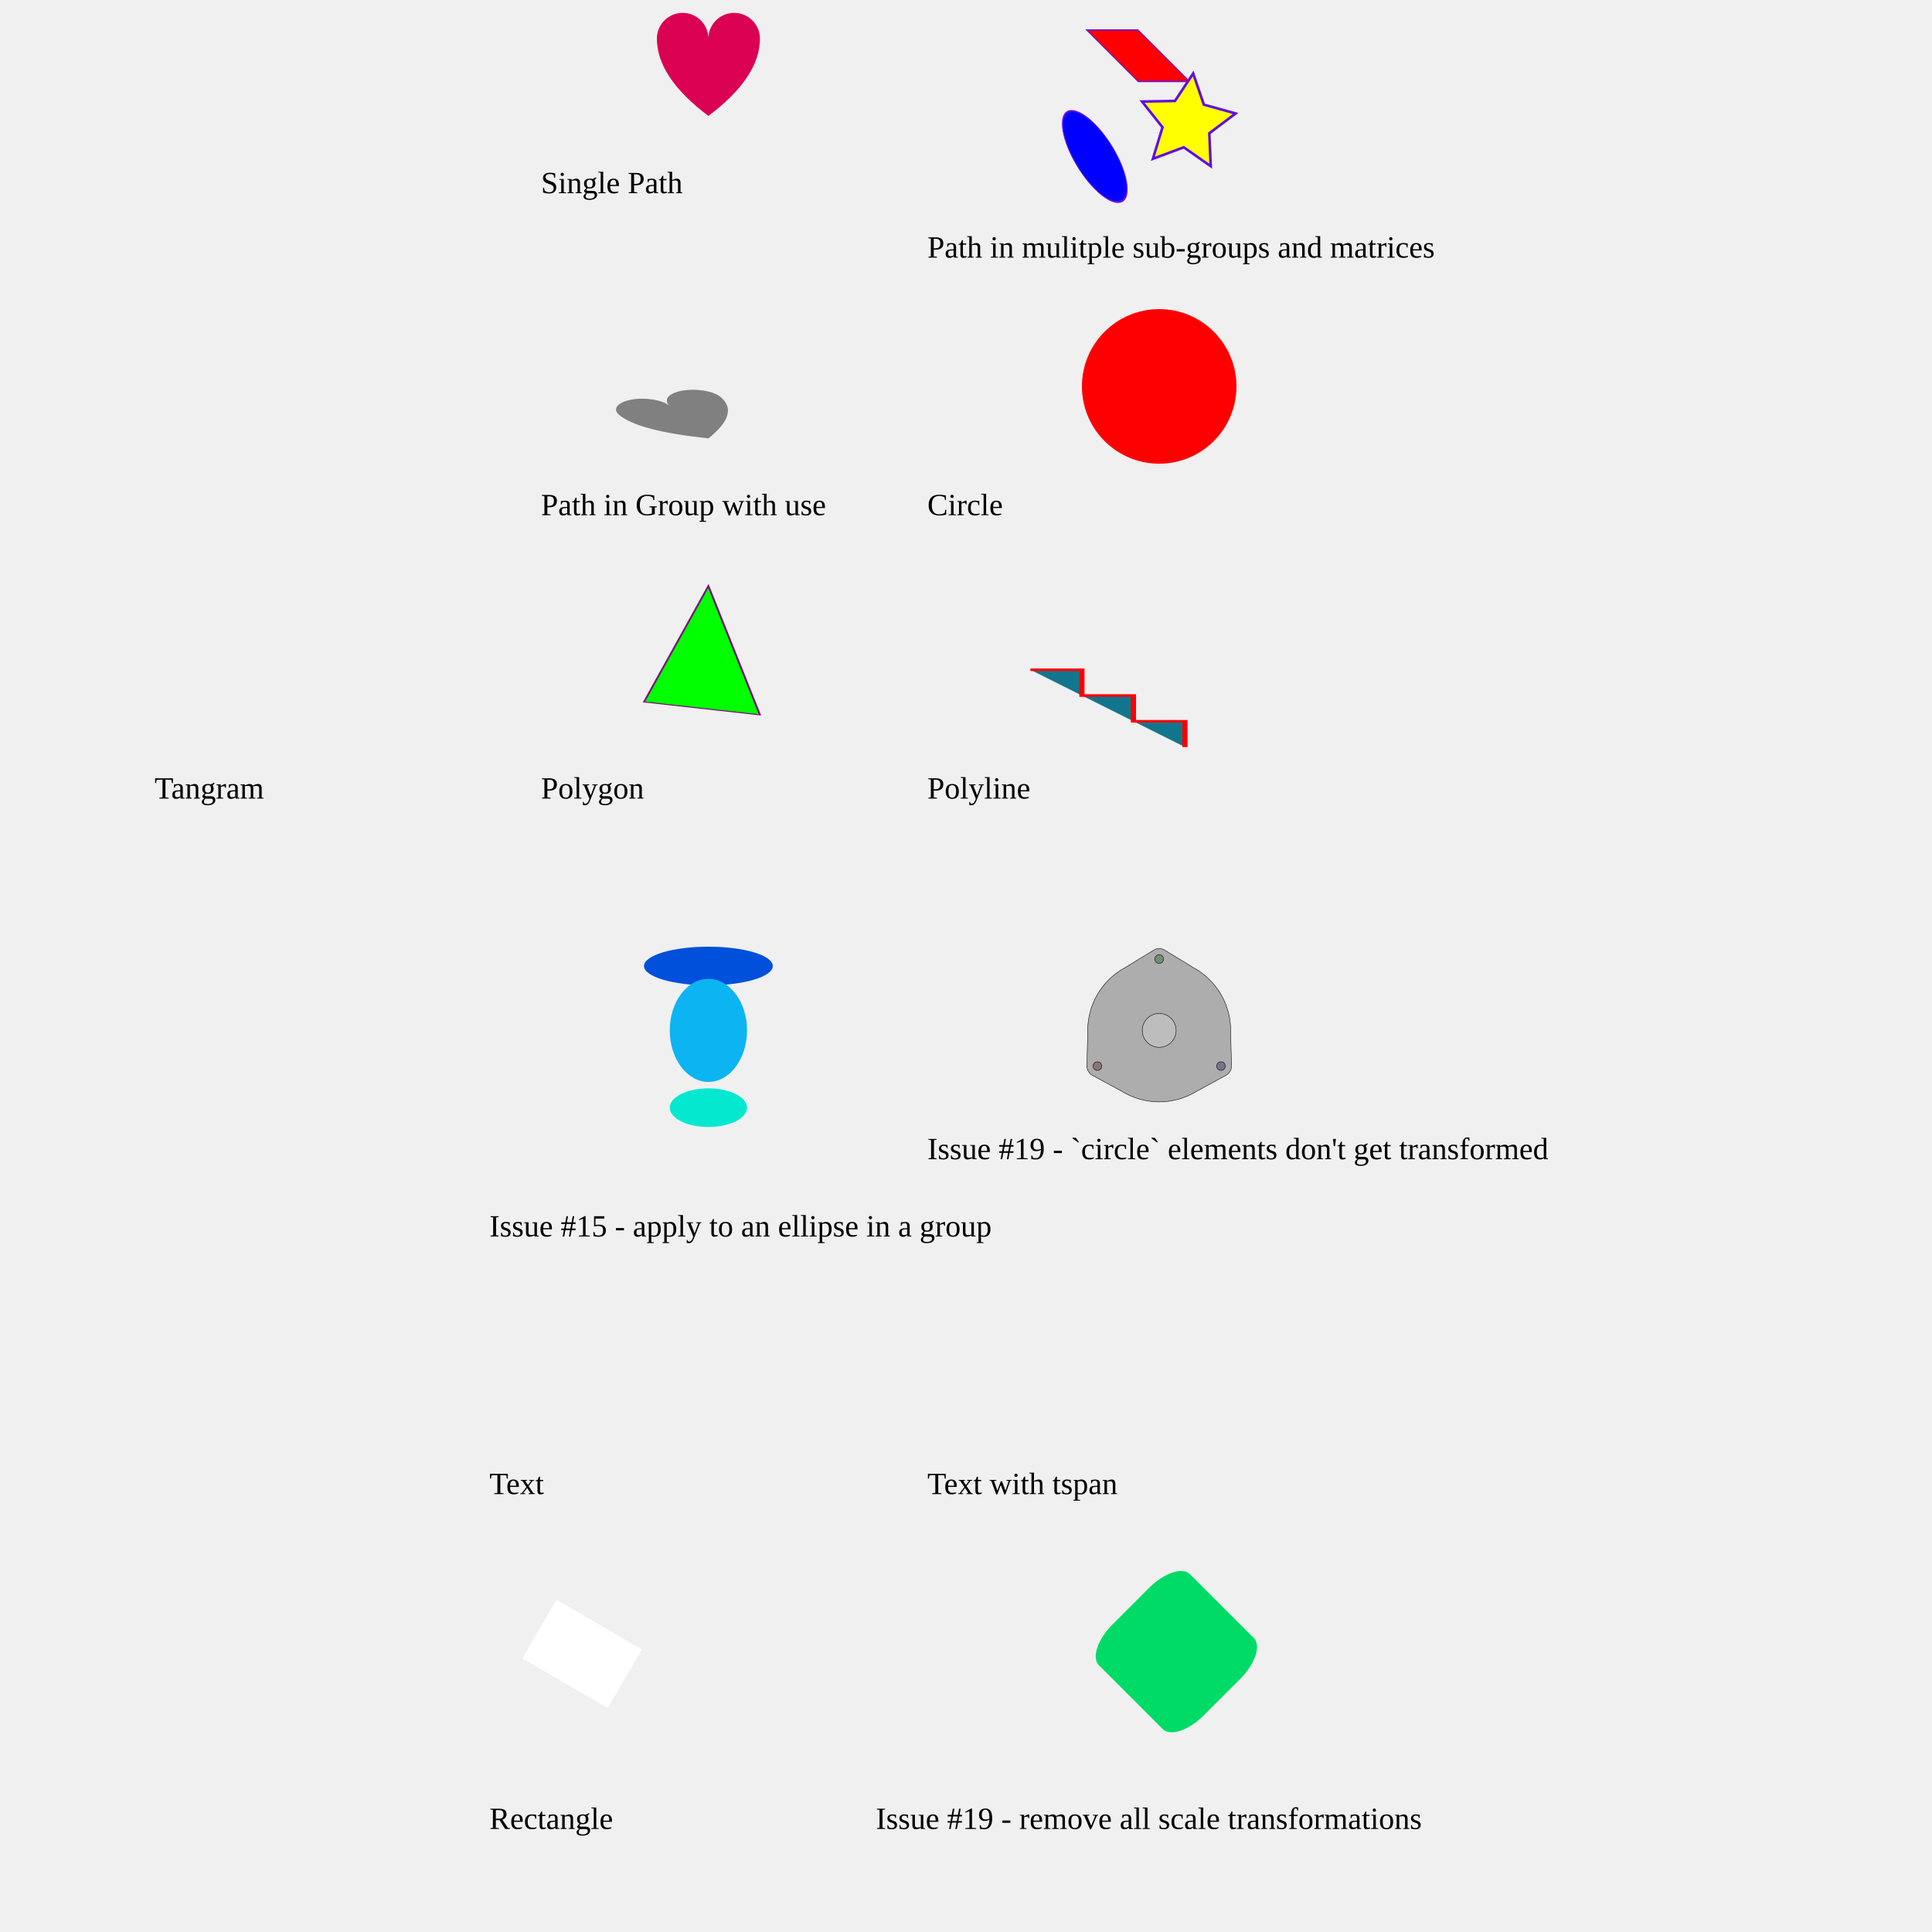
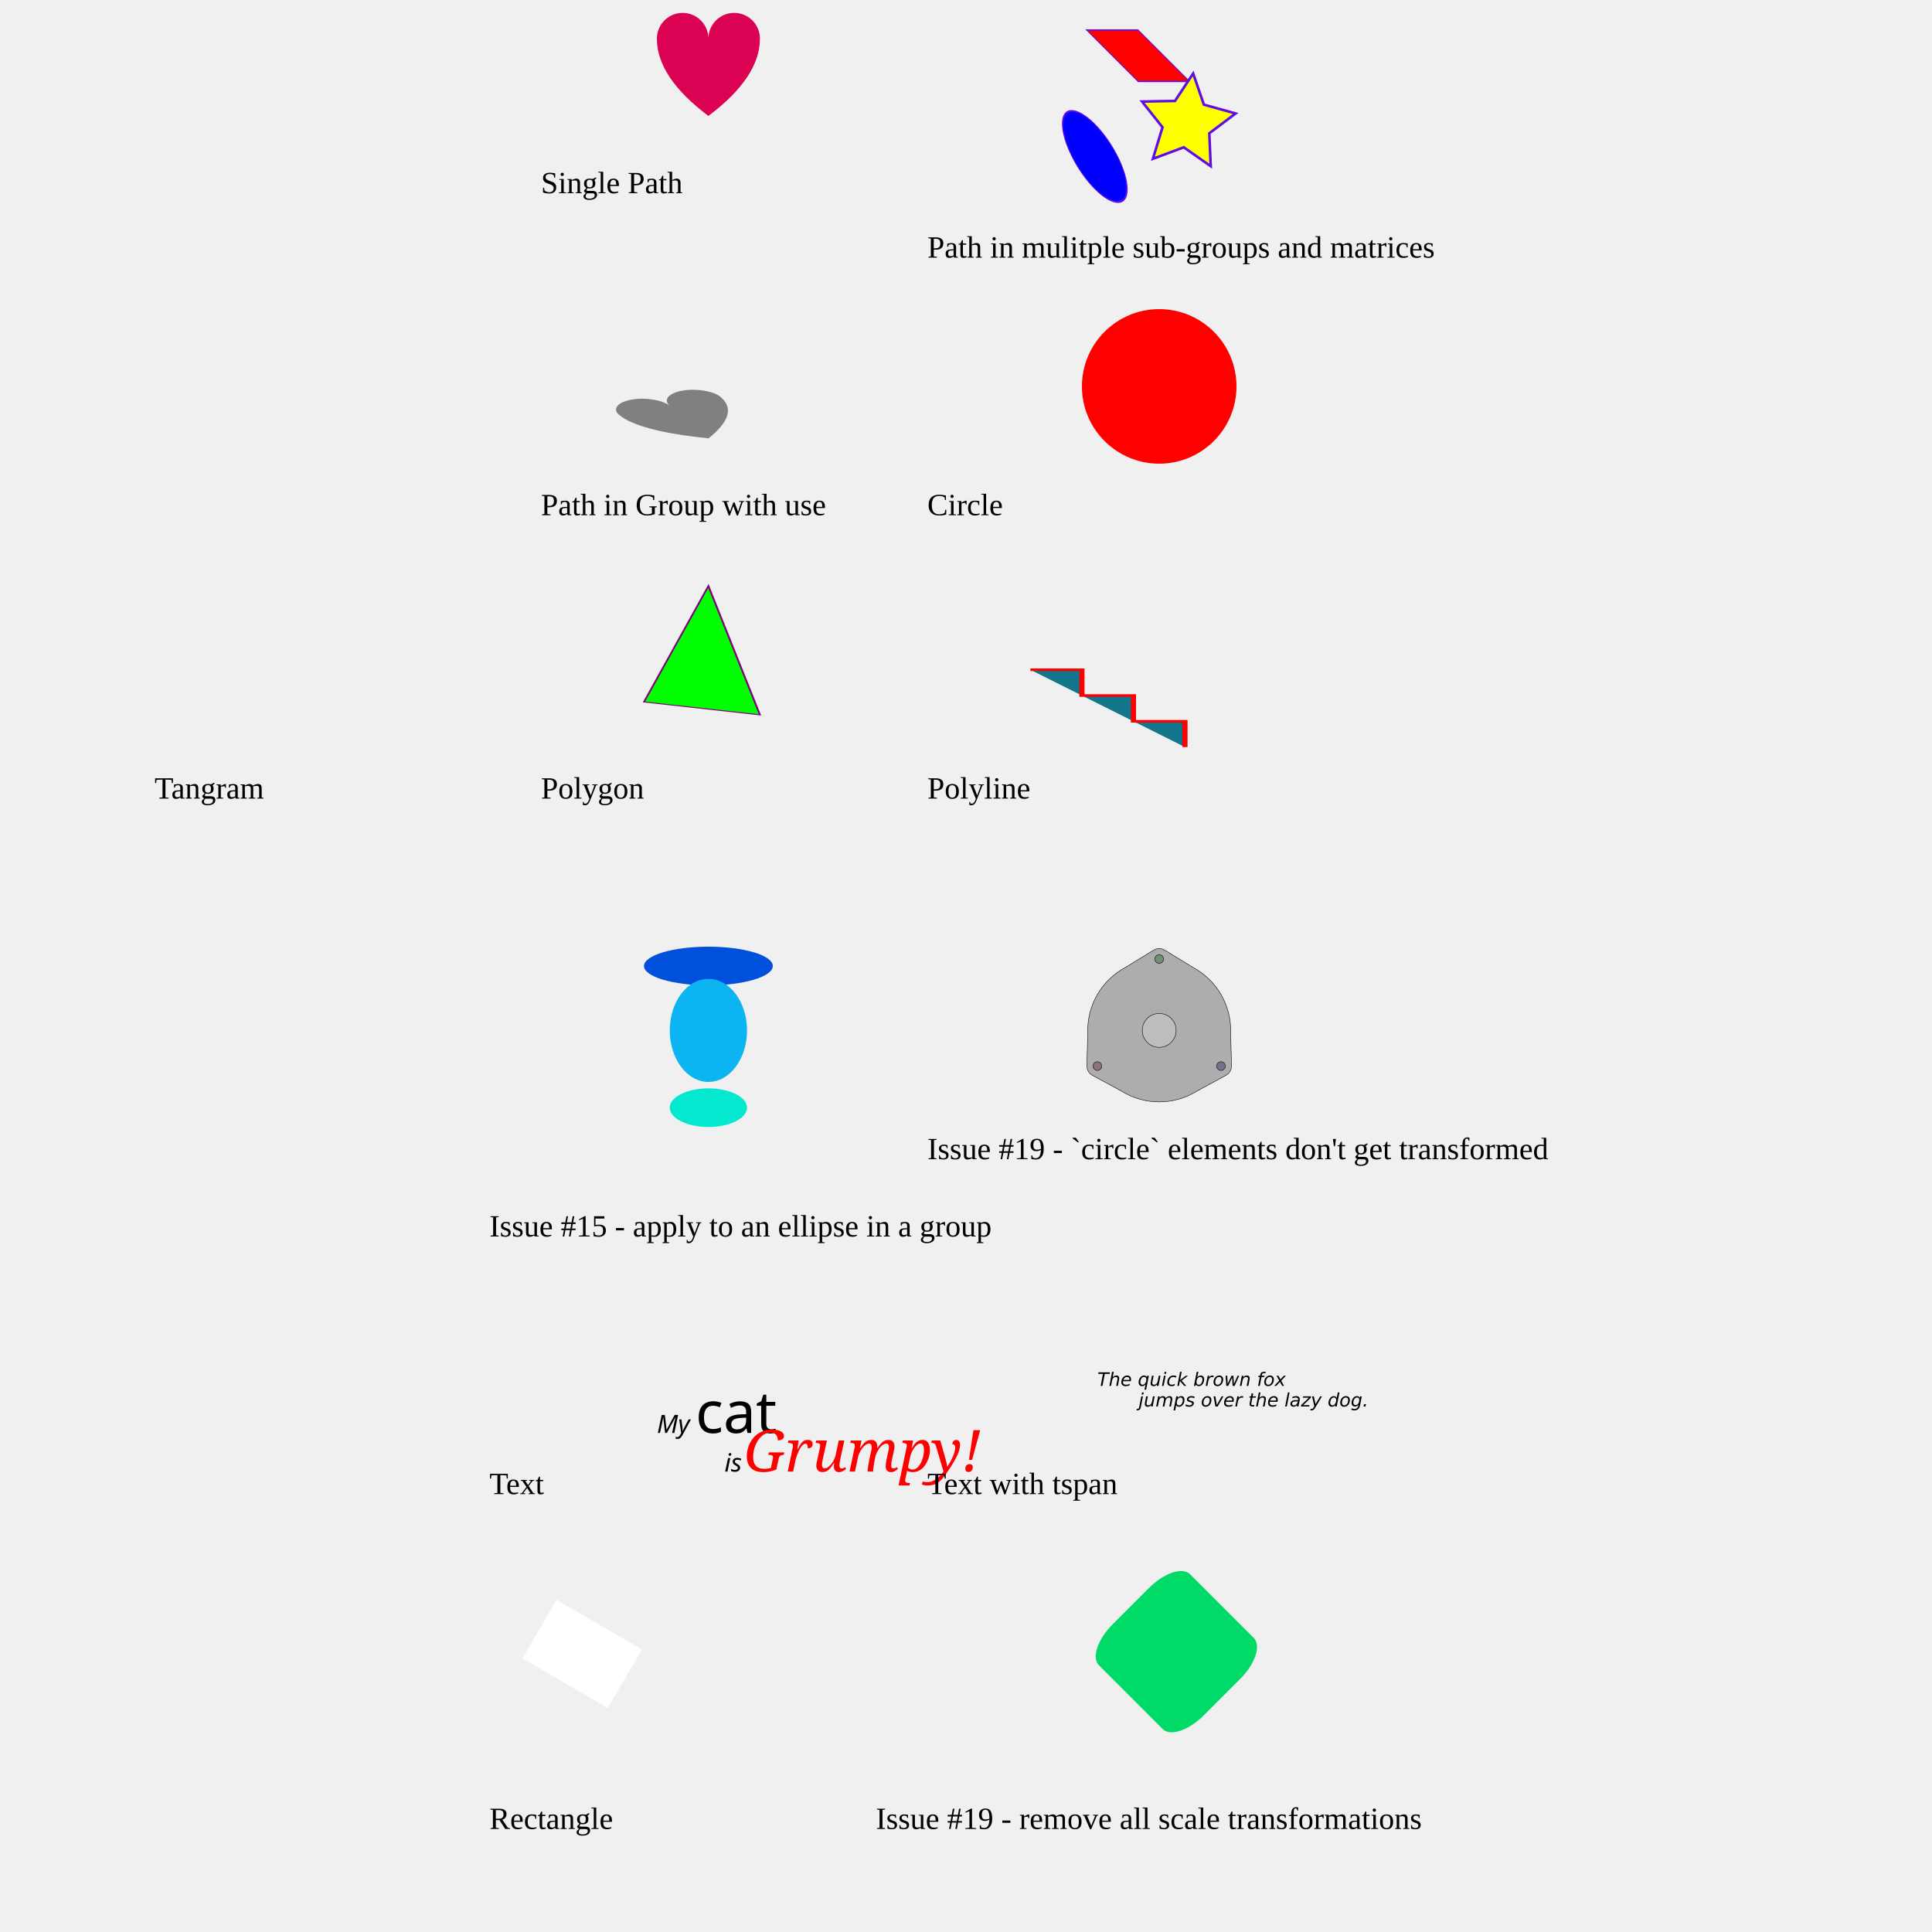
<svg xmlns="http://www.w3.org/2000/svg" viewBox="0 0 1500 1500">
  <style>
    text.desc {
      font-size: 24px;
    }
  </style>
  <text class="desc" x="420" y="150">Single Path</text>
  <path id="heart" d="M 10,30 A 20,20 0,0,1 50,30 A 20,20 0,0,1 90,30 Q 90,60 50,90 Q 10,60 10,30 z" transform="translate(500,0)" style="fill:#db0153" />
  <text class="desc" x="420" y="400">Path in Group with use</text>
  <g id="test-path-group" transform="translate(500, 250)">
    <g id="tpg_1" fill="grey" transform="rotate(-10 50 100)                 translate(-36 45.5)                 skewX(40)                 scale(1 0.5)">
      <path id="heart2" d="M 10,30 A 20,20 0,0,1 50,30 A 20,20 0,0,1 90,30 Q 90,60 50,90 Q 10,60 10,30 z" />
    </g>
  </g>
  <text class="desc" x="720" y="200">Path in mulitple sub-groups and matrices</text>
  <g id="mulitple-sub-groups" transform="translate(750, 0)">
    <g id="msg-1" transform="matrix(1,0,0,1,4,-20)">
      <g id="msg-2" transform="matrix(0.5,0,0,0.5,0,0)">
        <path id="msg-rectangle" style="fill:red;stroke-width:2;stroke:#5f0ce8" d="M 92.642,86.498 H 172.642 V 166.498 H 92.642 Z" transform="matrix(1,0,1,1,0,0)" />
        <path id="msg-circle" style="fill:blue;stroke-width:2;stroke:#5f0ce8" d="m 242,91 a 50,50 0 0 1 -50,50 50,50 0 0 1 -50,-50 50,50 0 0 1 50,-50 50,50 0 0 1 50,50 z" transform="matrix(1,1,0,1,0,0)" />
      </g>
      <path id="msg-star" style="fill:yellow;stroke-width:2;stroke:#5f0ce8" d="m 186.001,149.023 -20.942,-14.665 -23.953,8.938 7.476,-24.449 -15.902,-20.018 25.562,-0.445 14.125,-21.31 8.323,24.173 24.632,6.848 -20.418,15.385 z" />
    </g>
  </g>
  <text class="desc" x="720" y="400">Circle</text>
  <circle id="circle" cx="0" cy="0" r="30" style="fill:red;stroke-width:1.5" transform="translate(900, 300) scale(2)" />
  <text class="desc" x="420" y="620">Polygon</text>
  <polygon id="triangle" points="200,10 250,190 160,210" style="fill:lime;stroke:purple;stroke-width:1.5" transform="translate(750, 450) scale(-1 0.5)" />
  <text class="desc" x="720" y="620">Polyline</text>
  <polyline id="steps" points="0,40 40,40 40,80 80,80 80,120 120,120 120,160" style="fill:#11768c;stroke:red;stroke-width:4" transform="translate(800, 500) scale(1 0.5)" />
  <text class="desc" x="380" y="1160">Text</text>
+   <g id="text" transform="translate(480,1060) scale(1.5)">
+     <text id="text-1" x="20" y="35" style="font-family:sans-serif;font-style:italic;font-size:13px">My</text>
+     <text id="text-2" x="40" y="35" style="font-family:sans-serif;font-style:bold;font-size:30px">cat</text>
+     <text id="text-3" x="55" y="55" style="font-family:sans-serif;font-style:italic;font-size:13px">is</text>
+     <text id="text-4" x="65" y="55" style="font-family:serif;font-style:italic;font-size:30px" fill="red">Grumpy!</text>
+   </g>
  <text class="desc" x="720" y="1160">Text with tspan</text>
+   <text id="text-tspan" style="font-style:oblique;font-size:18px;font-family:'DejaVu Sans'" transform="translate(820,1060) scale(0.8)">
+     <tspan id="text-tspan-1" x="40" y="20">The quick brown fox</tspan>
+     <tspan id="text-tspan-2" x="80" y="40">jumps over the lazy dog.</tspan>
+   </text>
  <text class="desc" x="120" y="620">Tangram</text>
  <text class="desc" x="380" y="960">Issue #15 - apply to an ellipse in a group</text>
  <g id="issue-15" transform="translate(550, 750)">
    <ellipse id="issue-15_1" cx="0" cy="0" rx="50" ry="30" style="fill:#0050DB;stroke-width:1.5" transform="scale(1 0.5)" />
    <ellipse id="issue-15_2" cx="0" cy="50" rx="60" ry="40" style="fill:#0CB5F2;stroke-width:1.5" transform="scale(0.5 1)" />
    <ellipse id="issue-15_3" cx="0" cy="100" rx="30" ry="15" style="fill:#05E8D0;stroke-width:1.5" transform="translate(0 10)" />
  </g>
  <text class="desc" x="720" y="900">Issue #19 - `circle` elements don't get transformed</text>
  <g id="issue-19" transform="translate(900, 800) scale(1,-1)">
    <path id="issue-19_1" d="M 55.469 -1.858 A 55.5 55.5 0 0 1 26.125 48.967L 4.252 62.352 A 8.147 8.147 0 0 1 -4.252 62.352L -26.125 48.967 A 55.5 55.5 0 0 1 -55.469 -1.858L -56.125 -27.493 A 8.147 8.147 0 0 1 -51.872 -34.859L -29.344 -47.108 A 55.5 55.5 0 0 1 29.344 -47.108L 51.872 -34.859 A 8.147 8.147 0 0 1 56.125 -27.493L 55.469 -1.858 " style="stroke:#000;stroke-width:0.35;fill:#29292955;fill-rule:evenodd" />
    <circle id="issue-19_2" cx="4.39931227243e-24" cy="1.67346641155e-24" r="13.145" style="stroke:#000;stroke-width:0.35;fill:#e0e0e055" />
    <circle id="issue-19_3" cx="-47.981" cy="-27.702" r="3.378" style="stroke:#000;stroke-width:0.35;fill:#50000055" />
    <circle id="issue-19_4" cx="2.61025905349e-29" cy="55.403" r="3.378" style="stroke:#000;stroke-width:0.35;fill:#00500055" />
    <circle id="issue-19_5" cx="47.981" cy="-27.702" r="3.378" style="stroke:#000;stroke-width:0.35;fill:#00005055" />
  </g>
  <text class="desc" x="680" y="1420">Issue #19 - remove all scale transformations</text>
  <rect id="issue-10" x="350" y="20" width="100" height="100" rx="15" ry="30" style="fill:#00DB67" transform="translate(680, 950) rotate(45) scale(1,1)" />
  <text class="desc" x="380" y="1420">Rectangle</text>
  <g id="test-path-group" transform="translate(380, 1260)">
    <rect id="rectangle" y="-20.508" x="30.454" height="52.654" width="76.699" style="fill:#fff" transform="rotate(30.22803, 15, 15)       scale(1, -1)" />
  </g>
</svg>
